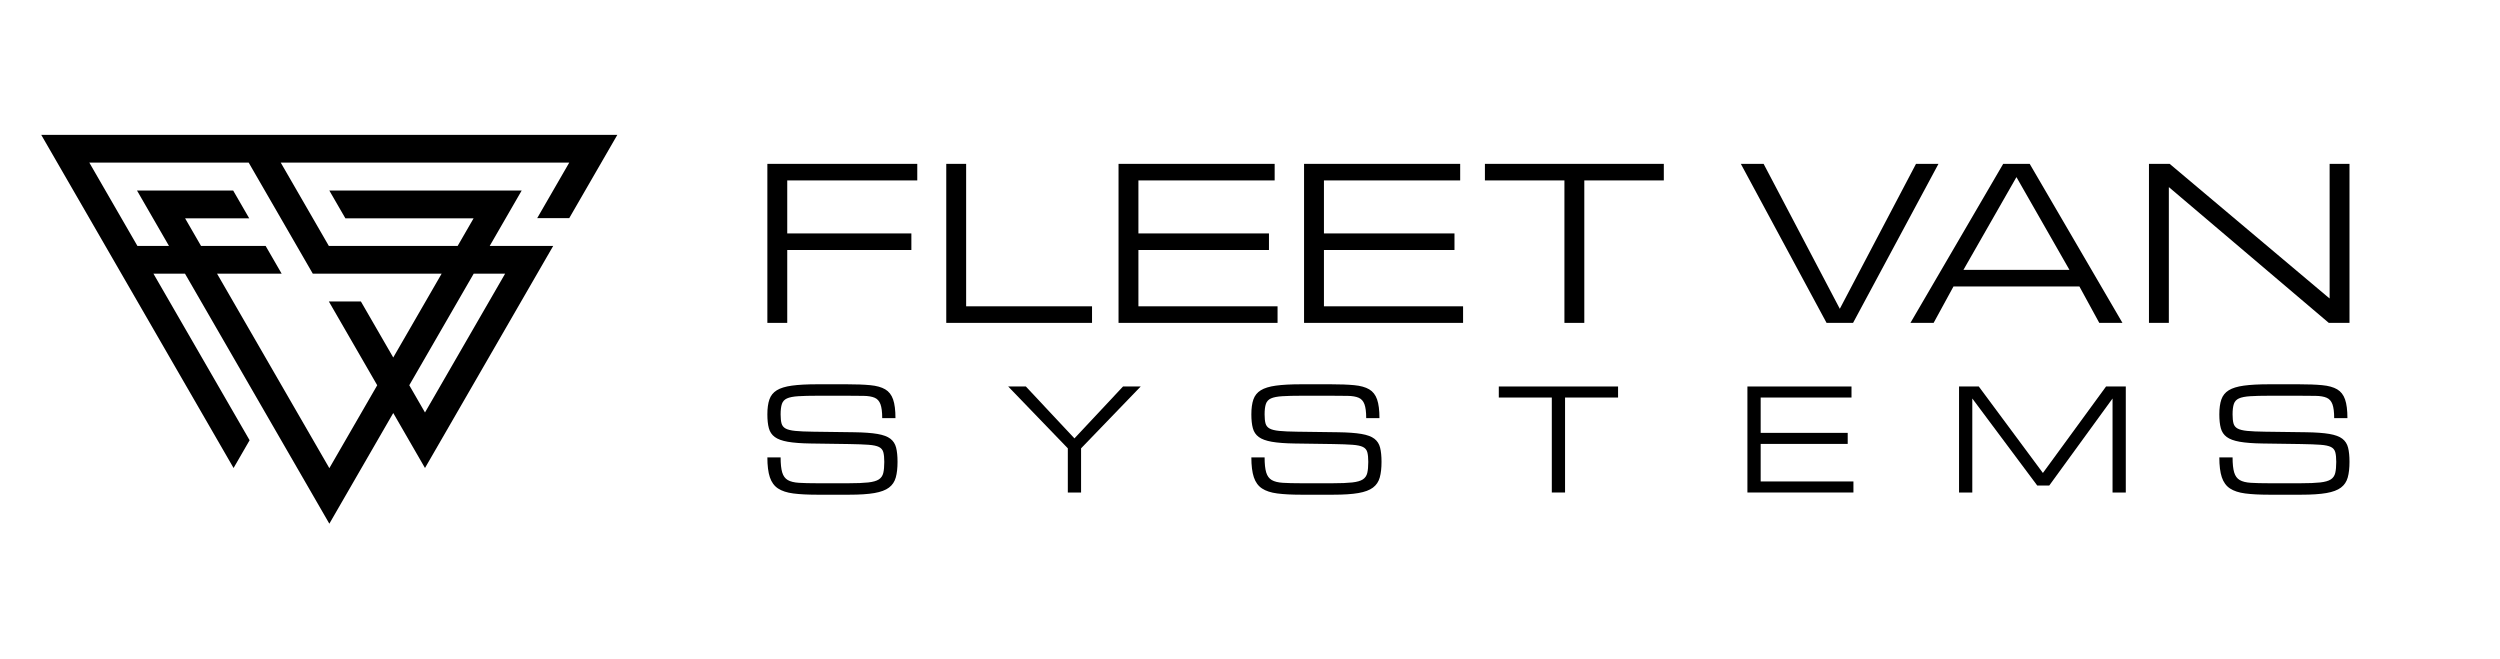
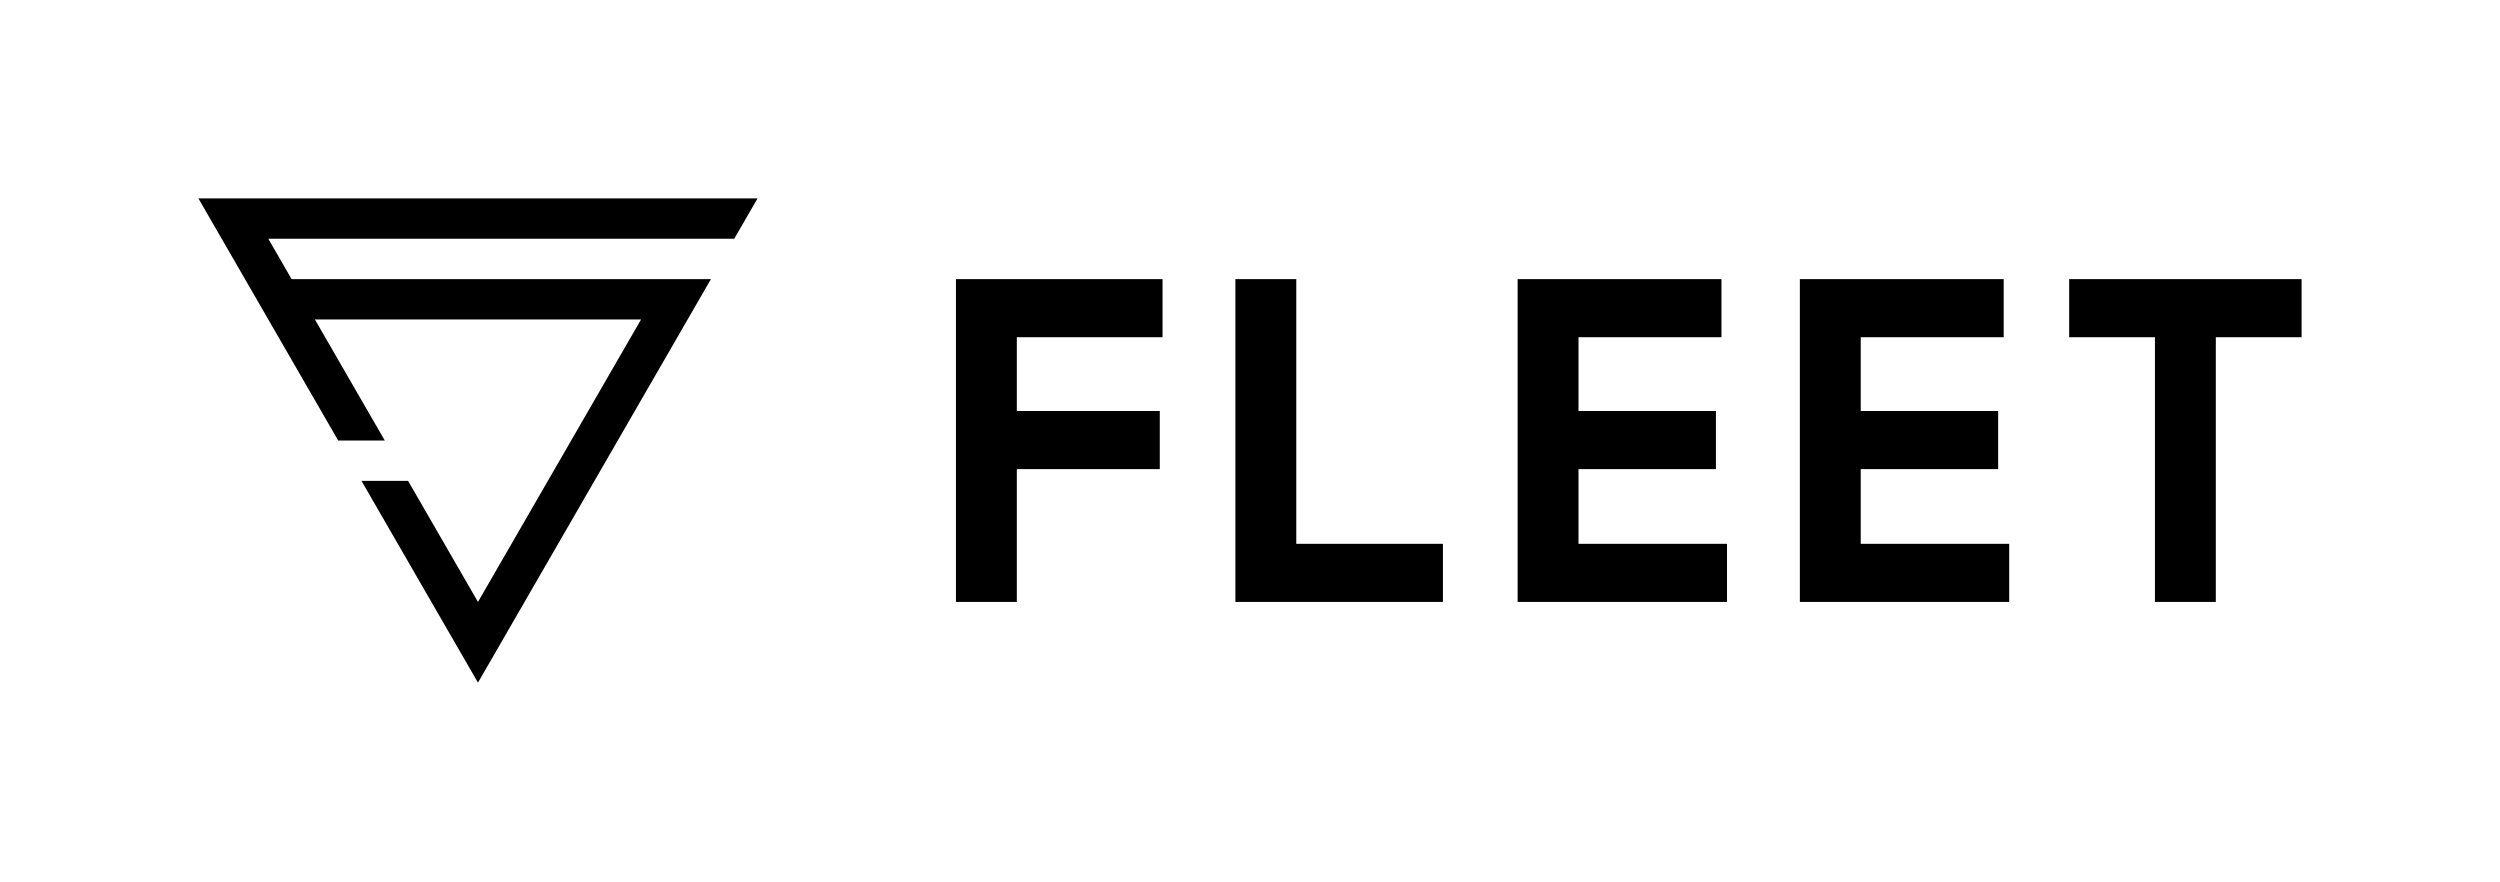
- <svg xmlns="http://www.w3.org/2000/svg" id="Layer_1" data-name="Layer 1" viewBox="0 0 2737 721" fill="currentColor">
-   <g>
-     <path d="M840.113,353.488v-174.095h164.12v18.135h-142.359v58.032h135.898v18.135h-135.898v79.793h-21.762Z" />
-     <path d="M1035.97,353.488v-174.095h21.762v155.96h137.825v18.135h-159.587Z" />
-     <path d="M1224.572,353.488v-174.095h170.921v18.135h-149.159v58.032h142.925v18.135h-142.925v61.658h152.333v18.135h-174.095Z" />
-     <path d="M1427.683,353.488v-174.095h170.921v18.135h-149.159v58.032h142.925v18.135h-142.925v61.658h152.333v18.135h-174.095Z" />
-     <path d="M1712.733,353.488v-155.96h-87.047v-18.135h195.857v18.135h-87.047v155.96h-21.762Z" />
-     <path d="M1999.717,353.488l-93.848-174.095h24.935l83.42,158.68,83.42-158.68h24.595l-93.508,174.095h-29.016Z" />
-     <path d="M2091.542,353.488l101.555-174.095h29.016l101.555,174.095h-25.389l-21.762-39.897h-137.825l-21.762,39.897h-25.389ZM2149.573,295.456h116.063l-58.032-101.555-58.032,101.555Z" />
-     <path d="M2352.684,353.488v-174.095h22.669l174.888,147.232h.227v-147.232h21.762v174.095h-22.669l-174.888-148.479h-.227v148.479h-21.762Z" />
-     <path d="M968.115,505.639c0-4.483-.353-8.01-1.058-10.579s-2.292-4.471-4.76-5.705-6.297-2.04-11.485-2.418-12.291-.642-21.308-.793l-42.012-.605c-10.377-.151-18.714-.781-25.011-1.889-6.297-1.108-11.057-2.859-14.281-5.252s-5.378-5.604-6.46-9.634-1.625-9.067-1.625-15.112c0-6.599.743-12.04,2.229-16.321,1.486-4.282,4.181-7.632,8.085-10.05s9.433-4.118,16.586-5.1,16.397-1.474,27.731-1.474h32.34c10.276,0,18.84.327,25.691.982s12.291,2.166,16.321,4.534,6.914,6.045,8.652,11.032,2.607,11.838,2.607,20.553h-14.508c0-6.75-.642-11.851-1.927-15.301s-3.4-5.806-6.347-7.065-6.914-1.939-11.901-2.04-11.183-.151-18.588-.151h-31.585c-9.017,0-16.233.176-21.648.529s-9.508,1.159-12.279,2.418-4.622,3.274-5.554,6.045c-.932,2.771-1.398,6.574-1.398,11.41,0,4.08.327,7.355.982,9.823s2.128,4.345,4.42,5.629,5.831,2.166,10.616,2.645,11.309.768,19.57.869l45.035.605c10.579.151,19.029.768,25.351,1.851,6.322,1.083,11.057,2.834,14.206,5.252s5.239,5.68,6.272,9.785,1.549,9.281,1.549,15.528c0,6.801-.642,12.505-1.927,17.115-1.285,4.609-3.765,8.299-7.443,11.07s-8.992,4.76-15.944,5.969c-6.952,1.209-16.095,1.813-27.429,1.813h-35.363c-10.327,0-18.991-.453-25.993-1.36-7.002-.907-12.581-2.733-16.737-5.478s-7.141-6.838-8.954-12.279c-1.813-5.441-2.72-12.694-2.72-21.762h14.508c0,7.103.579,12.594,1.738,16.473,1.159,3.879,3.186,6.662,6.083,8.35s6.952,2.695,12.165,3.022,11.851.491,19.911.491h34.607c9.017,0,16.145-.29,21.384-.869s9.118-1.688,11.636-3.325,4.143-3.992,4.874-7.065c.73-3.073,1.096-7.128,1.096-12.165Z" />
-     <path d="M1169.049,539.189v-48.36l-65.285-67.704h19.344l53.196,56.823,53.196-56.823h19.344l-65.285,67.704v48.36h-14.508Z" />
-     <path d="M1497.984,505.639c0-4.483-.353-8.01-1.058-10.579s-2.292-4.471-4.76-5.705-6.297-2.04-11.485-2.418-12.291-.642-21.308-.793l-42.012-.605c-10.377-.151-18.714-.781-25.011-1.889-6.297-1.108-11.057-2.859-14.281-5.252s-5.378-5.604-6.46-9.634-1.625-9.067-1.625-15.112c0-6.599.743-12.04,2.229-16.321,1.486-4.282,4.181-7.632,8.085-10.05s9.433-4.118,16.586-5.1,16.397-1.474,27.731-1.474h32.34c10.276,0,18.84.327,25.691.982s12.291,2.166,16.321,4.534,6.914,6.045,8.652,11.032c1.738,4.987,2.607,11.838,2.607,20.553h-14.508c0-6.75-.642-11.851-1.927-15.301-1.285-3.451-3.4-5.806-6.347-7.065s-6.914-1.939-11.901-2.04-11.183-.151-18.588-.151h-31.585c-9.017,0-16.233.176-21.648.529s-9.508,1.159-12.279,2.418-4.622,3.274-5.554,6.045-1.398,6.574-1.398,11.41c0,4.08.327,7.355.982,9.823s2.128,4.345,4.42,5.629,5.831,2.166,10.616,2.645,11.309.768,19.57.869l45.035.605c10.579.151,19.029.768,25.351,1.851s11.057,2.834,14.206,5.252,5.239,5.68,6.272,9.785,1.549,9.281,1.549,15.528c0,6.801-.642,12.505-1.927,17.115s-3.765,8.299-7.443,11.07c-3.677,2.771-8.992,4.76-15.944,5.969-6.952,1.209-16.095,1.813-27.429,1.813h-35.363c-10.327,0-18.991-.453-25.993-1.36s-12.581-2.733-16.737-5.478-7.141-6.838-8.954-12.279c-1.813-5.441-2.72-12.694-2.72-21.762h14.508c0,7.103.579,12.594,1.738,16.473,1.159,3.879,3.186,6.662,6.083,8.35,2.897,1.688,6.952,2.695,12.165,3.022s11.851.491,19.911.491h34.607c9.017,0,16.145-.29,21.384-.869,5.239-.579,9.118-1.688,11.636-3.325,2.519-1.637,4.143-3.992,4.874-7.065.73-3.073,1.096-7.128,1.096-12.165Z" />
-     <path d="M1698.917,539.189v-103.973h-58.032v-12.09h130.571v12.09h-58.032v103.973h-14.508Z" />
-     <path d="M1913.074,539.189v-116.063h113.947v12.09h-99.439v38.688h95.284v12.09h-95.284v41.106h101.555v12.09h-116.063Z" />
-     <path d="M2144.761,539.189v-116.063h21.611l70.197,94.679,69.139-94.679h21.611v116.063h-14.508v-102.915l-69.29,95.284h-13.148l-71.104-95.284v102.915h-14.508Z" />
-     <path d="M2557.721,505.639c0-4.483-.353-8.01-1.058-10.579s-2.292-4.471-4.76-5.705-6.297-2.04-11.485-2.418-12.291-.642-21.308-.793l-42.012-.605c-10.377-.151-18.714-.781-25.011-1.889-6.297-1.108-11.057-2.859-14.281-5.252s-5.378-5.604-6.46-9.634-1.625-9.067-1.625-15.112c0-6.599.743-12.04,2.229-16.321,1.486-4.282,4.181-7.632,8.085-10.05s9.433-4.118,16.586-5.1,16.397-1.474,27.731-1.474h32.34c10.276,0,18.84.327,25.691.982s12.291,2.166,16.321,4.534,6.914,6.045,8.652,11.032,2.607,11.838,2.607,20.553h-14.508c0-6.75-.642-11.851-1.927-15.301-1.285-3.451-3.4-5.806-6.347-7.065s-6.914-1.939-11.901-2.04-11.183-.151-18.588-.151h-31.585c-9.017,0-16.233.176-21.648.529s-9.508,1.159-12.279,2.418-4.622,3.274-5.554,6.045-1.398,6.574-1.398,11.41c0,4.08.327,7.355.982,9.823s2.128,4.345,4.42,5.629,5.831,2.166,10.616,2.645c4.786.479,11.309.768,19.57.869l45.035.605c10.579.151,19.029.768,25.351,1.851,6.322,1.083,11.057,2.834,14.206,5.252s5.239,5.68,6.272,9.785c1.033,4.106,1.549,9.281,1.549,15.528,0,6.801-.642,12.505-1.927,17.115-1.285,4.609-3.765,8.299-7.443,11.07-3.677,2.771-8.992,4.76-15.944,5.969s-16.095,1.813-27.429,1.813h-35.363c-10.327,0-18.991-.453-25.993-1.36-7.002-.907-12.581-2.733-16.737-5.478s-7.141-6.838-8.954-12.279c-1.813-5.441-2.72-12.694-2.72-21.762h14.508c0,7.103.579,12.594,1.738,16.473s3.186,6.662,6.083,8.35c2.897,1.688,6.952,2.695,12.165,3.022s11.851.491,19.911.491h34.607c9.017,0,16.145-.29,21.384-.869s9.118-1.688,11.636-3.325c2.519-1.637,4.143-3.992,4.874-7.065.73-3.073,1.096-7.128,1.096-12.165Z" />
+ <svg xmlns="http://www.w3.org/2000/svg" version="1.1" viewBox="0 0 1882.949 663.59">
+   <defs>
+     <style>
+       .st0 {
+         fill: none;
+         stroke: currentColor;
+         stroke-miterlimit: 10;
+       }
+ 
+       .st1 {
+         fill: currentColor;
+       }
+ 
+       .st2 {
+         display: none;
+       }
+     </style>
+   </defs>
+   <g id="Layer_2" class="st2">
+     <rect class="st0" x="720" y="-28.205" width="2016" height="720" />
+     <rect class="st0" x="675.342" y="-28.205" width="2060.658" height="720" />
+     <rect class="st0" y="-28.205" width="720" height="720" />
+     <rect class="st0" y="-28.205" width="149.44" height="720" />
+     <rect class="st0" x="570.56" y="-28.205" width="149.44" height="720" />
+     <rect class="st0" x="1733.509" y="-28.205" width="149.44" height="720" />
+     <rect class="st0" x="866.754" y="-866.754" width="149.44" height="1882.949" transform="translate(1016.194 -866.7543) rotate(90)" />
+     <rect class="st0" x="866.754" y="-352.604" width="149.44" height="1882.949" transform="translate(1530.344 -352.6044) rotate(90)" />
+     <rect class="st0" y="210.23" width="1882.949" height="243.13" />
  </g>
-   <path d="M45.158,147.661l210.56,364.71,17.55-30.39-105.28-182.36h34.559l.103.178v.01l157.92,273.53,69.957-121.168,34.755,60.199,140.37-243.14h-69.509l34.987-60.601h-210.56l17.55,30.39h140.37l-17.437,30.211h-141.051l-52.64-91.18h.995s314.845-0,314.845-0l-35.09,60.79h35.09v-.01l52.64-91.17H45.158ZM465.282,451.581l-17.207-29.812.225-.389,70.19-121.57v-.01l.103-.179h34.419l-87.73,151.96ZM342.452,299.621h141.057l-.109.189-52.64,91.17v.01l-.23.398-.338-.586-35.1-60.78v-.01h-35.09l52.64,91.18.338.586-52.41,90.772-122.83-212.74-.109-.189h70.726l-17.55-30.39h-70.721l-17.437-30.212h70.19l-17.55-30.39h-105.28l34.987,60.602h-34.559l-52.64-91.18h174.475l70.18,121.57Z" />
+   <g id="Layer_1">
+     <g class="st2">
+       <path class="st1" d="M839.613,324.783v-174.095h164.12v18.135h-142.359v58.032h135.898v18.135h-135.898v79.793h-21.762Z" />
+       <path class="st1" d="M1035.47,324.783v-174.095h21.762v155.96h137.825v18.135h-159.587Z" />
+       <path class="st1" d="M1224.072,324.783v-174.095h170.921v18.135h-149.159v58.032h142.925v18.135h-142.925v61.658h152.333v18.135h-174.095Z" />
+       <path class="st1" d="M1427.183,324.783v-174.095h170.921v18.135h-149.159v58.032h142.925v18.135h-142.925v61.658h152.333v18.135h-174.095Z" />
+       <path class="st1" d="M1712.233,324.783v-155.96h-87.047v-18.135h195.857v18.135h-87.047v155.96h-21.762Z" />
+       <path class="st1" d="M1999.217,324.783l-93.848-174.095h24.935l83.42,158.68,83.42-158.68h24.595l-93.508,174.095h-29.016Z" />
+       <path class="st1" d="M2091.042,324.783l101.555-174.095h29.016l101.555,174.095h-25.389l-21.762-39.897h-137.825l-21.762,39.897h-25.389ZM2149.073,266.751h116.063l-58.032-101.555-58.032,101.555Z" />
+       <path class="st1" d="M2352.184,324.783v-174.095h22.669l174.888,147.232h.227v-147.232h21.762v174.095h-22.669l-174.888-148.479h-.227v148.479h-21.762Z" />
+       <path d="M967.615,476.934c0-4.483-.353-8.01-1.058-10.579-.705-2.569-2.292-4.471-4.76-5.705-2.468-1.234-6.297-2.04-11.485-2.418s-12.291-.642-21.308-.793l-42.012-.605c-10.377-.151-18.714-.781-25.011-1.889-6.297-1.108-11.057-2.859-14.281-5.252s-5.378-5.604-6.46-9.634c-1.083-4.03-1.625-9.067-1.625-15.112,0-6.599.743-12.04,2.229-16.321,1.486-4.282,4.181-7.632,8.085-10.05,3.904-2.418,9.433-4.118,16.586-5.1,7.153-.982,16.397-1.474,27.731-1.474h32.34c10.276,0,18.84.327,25.691.982s12.291,2.166,16.321,4.534,6.914,6.045,8.652,11.032c1.738,4.987,2.607,11.838,2.607,20.553h-14.508c0-6.75-.642-11.851-1.927-15.301-1.285-3.451-3.4-5.806-6.347-7.065-2.947-1.259-6.914-1.939-11.901-2.04s-11.183-.151-18.588-.151h-31.585c-9.017,0-16.233.176-21.648.529s-9.508,1.159-12.279,2.418-4.622,3.274-5.554,6.045-1.398,6.574-1.398,11.41c0,4.08.327,7.355.982,9.823.655,2.468,2.128,4.345,4.42,5.629s5.831,2.166,10.616,2.645,11.309.768,19.57.869l45.035.605c10.579.151,19.029.768,25.351,1.851,6.322,1.083,11.057,2.834,14.206,5.252,3.148,2.418,5.239,5.68,6.272,9.785s1.549,9.281,1.549,15.528c0,6.801-.642,12.505-1.927,17.115-1.285,4.609-3.765,8.299-7.443,11.07-3.677,2.771-8.992,4.76-15.944,5.969s-16.095,1.813-27.429,1.813h-35.363c-10.327,0-18.991-.453-25.993-1.36s-12.581-2.733-16.737-5.478c-4.156-2.745-7.141-6.838-8.954-12.279s-2.72-12.694-2.72-21.762h14.508c0,7.103.579,12.594,1.738,16.473s3.186,6.662,6.083,8.35,6.952,2.695,12.165,3.022,11.851.491,19.911.491h34.607c9.017,0,16.145-.29,21.384-.869s9.118-1.688,11.636-3.325c2.519-1.637,4.143-3.992,4.874-7.065s1.096-7.128,1.096-12.165Z" />
+       <path d="M1168.549,510.484v-48.36l-65.285-67.704h19.344l53.196,56.823,53.196-56.823h19.344l-65.285,67.704v48.36h-14.508Z" />
+       <path d="M1497.484,476.934c0-4.483-.353-8.01-1.058-10.579-.705-2.569-2.292-4.471-4.76-5.705-2.468-1.234-6.297-2.04-11.485-2.418s-12.291-.642-21.308-.793l-42.012-.605c-10.377-.151-18.714-.781-25.011-1.889-6.297-1.108-11.057-2.859-14.281-5.252-3.224-2.393-5.378-5.604-6.46-9.634-1.083-4.03-1.625-9.067-1.625-15.112,0-6.599.743-12.04,2.229-16.321,1.486-4.282,4.181-7.632,8.085-10.05s9.433-4.118,16.586-5.1c7.153-.982,16.397-1.474,27.731-1.474h32.34c10.276,0,18.84.327,25.691.982s12.291,2.166,16.321,4.534c4.03,2.368,6.914,6.045,8.652,11.032s2.607,11.838,2.607,20.553h-14.508c0-6.75-.642-11.851-1.927-15.301-1.285-3.451-3.4-5.806-6.347-7.065-2.947-1.259-6.914-1.939-11.901-2.04s-11.183-.151-18.588-.151h-31.585c-9.017,0-16.233.176-21.648.529s-9.508,1.159-12.279,2.418c-2.771,1.259-4.622,3.274-5.554,6.045s-1.398,6.574-1.398,11.41c0,4.08.327,7.355.982,9.823.655,2.468,2.128,4.345,4.42,5.629s5.831,2.166,10.616,2.645,11.309.768,19.57.869l45.035.605c10.579.151,19.029.768,25.351,1.851s11.057,2.834,14.206,5.252c3.148,2.418,5.239,5.68,6.272,9.785,1.033,4.106,1.549,9.281,1.549,15.528,0,6.801-.642,12.505-1.927,17.115-1.285,4.609-3.765,8.299-7.443,11.07s-8.992,4.76-15.944,5.969c-6.952,1.209-16.095,1.813-27.429,1.813h-35.363c-10.327,0-18.991-.453-25.993-1.36s-12.581-2.733-16.737-5.478c-4.156-2.745-7.141-6.838-8.954-12.279-1.813-5.441-2.72-12.694-2.72-21.762h14.508c0,7.103.579,12.594,1.738,16.473s3.186,6.662,6.083,8.35c2.897,1.688,6.952,2.695,12.165,3.022s11.851.491,19.911.491h34.607c9.017,0,16.145-.29,21.384-.869,5.239-.579,9.118-1.688,11.636-3.325s4.143-3.992,4.874-7.065,1.096-7.128,1.096-12.165Z" />
+       <path d="M1698.417,510.484v-103.973h-58.032v-12.09h130.571v12.09h-58.032v103.973h-14.508Z" />
+       <path d="M1912.574,510.484v-116.063h113.947v12.09h-99.439v38.688h95.284v12.09h-95.284v41.106h101.555v12.09h-116.063Z" />
+       <path d="M2144.261,510.484v-116.063h21.611l70.197,94.679,69.139-94.679h21.611v116.063h-14.508v-102.915l-69.29,95.284h-13.148l-71.104-95.284v102.915h-14.508Z" />
+       <path d="M2557.221,476.934c0-4.483-.353-8.01-1.058-10.579-.705-2.569-2.292-4.471-4.76-5.705s-6.297-2.04-11.485-2.418-12.291-.642-21.308-.793l-42.012-.605c-10.377-.151-18.714-.781-25.011-1.889-6.297-1.108-11.057-2.859-14.281-5.252-3.224-2.393-5.378-5.604-6.46-9.634s-1.625-9.067-1.625-15.112c0-6.599.743-12.04,2.229-16.321,1.486-4.282,4.181-7.632,8.085-10.05s9.433-4.118,16.586-5.1,16.397-1.474,27.731-1.474h32.34c10.276,0,18.84.327,25.691.982s12.291,2.166,16.321,4.534c4.03,2.368,6.914,6.045,8.652,11.032,1.738,4.987,2.607,11.838,2.607,20.553h-14.508c0-6.75-.642-11.851-1.927-15.301-1.285-3.451-3.4-5.806-6.347-7.065-2.947-1.259-6.914-1.939-11.901-2.04-4.987-.101-11.183-.151-18.588-.151h-31.585c-9.017,0-16.233.176-21.648.529s-9.508,1.159-12.279,2.418c-2.771,1.259-4.622,3.274-5.554,6.045s-1.398,6.574-1.398,11.41c0,4.08.327,7.355.982,9.823.655,2.468,2.128,4.345,4.42,5.629s5.831,2.166,10.616,2.645c4.786.479,11.309.768,19.57.869l45.035.605c10.579.151,19.029.768,25.351,1.851,6.322,1.083,11.057,2.834,14.206,5.252,3.148,2.418,5.239,5.68,6.272,9.785,1.033,4.106,1.549,9.281,1.549,15.528,0,6.801-.642,12.505-1.927,17.115-1.285,4.609-3.765,8.299-7.443,11.07-3.677,2.771-8.992,4.76-15.944,5.969-6.952,1.209-16.095,1.813-27.429,1.813h-35.363c-10.327,0-18.991-.453-25.993-1.36-7.002-.907-12.581-2.733-16.737-5.478s-7.141-6.838-8.954-12.279c-1.813-5.441-2.72-12.694-2.72-21.762h14.508c0,7.103.579,12.594,1.738,16.473,1.159,3.879,3.186,6.662,6.083,8.35,2.897,1.688,6.952,2.695,12.165,3.022s11.851.491,19.911.491h34.607c9.017,0,16.145-.29,21.384-.869,5.239-.579,9.118-1.688,11.636-3.325s4.143-3.992,4.874-7.065,1.096-7.128,1.096-12.165Z" />
+     </g>
+     <polygon class="st1" points="570.56 149.44 553.02 179.83 202.08 179.83 219.62 210.22 219.62 210.23 535.46 210.23 360 514.15 272.27 362.19 307.36 362.19 360 453.36 482.83 240.62 237.17 240.62 289.81 331.79 254.72 331.79 149.44 149.44 570.56 149.44" />
+     <g>
+       <path class="st1" d="M720,210.23h155.604v43.762h-109.756v55.574h107.672v43.764h-107.672v100.03h-45.848v-243.13Z" />
+       <path class="st1" d="M930.481,210.23h45.848v199.366h110.451v43.764h-156.299v-243.13Z" />
+       <path class="st1" d="M1143.047,210.23h153.52v43.762h-107.672v55.574h103.505v43.764h-103.505v56.266h111.84v43.764h-157.688v-243.13Z" />
+       <path class="st1" d="M1355.613,210.23h153.52v43.762h-107.672v55.574h103.505v43.764h-103.505v56.266h111.84v43.764h-157.688v-243.13Z" />
+       <path class="st1" d="M1558.455,210.23h175.054v43.762h-64.603v199.368h-45.848v-199.368h-64.603v-43.762Z" />
+     </g>
+   </g>
</svg>
